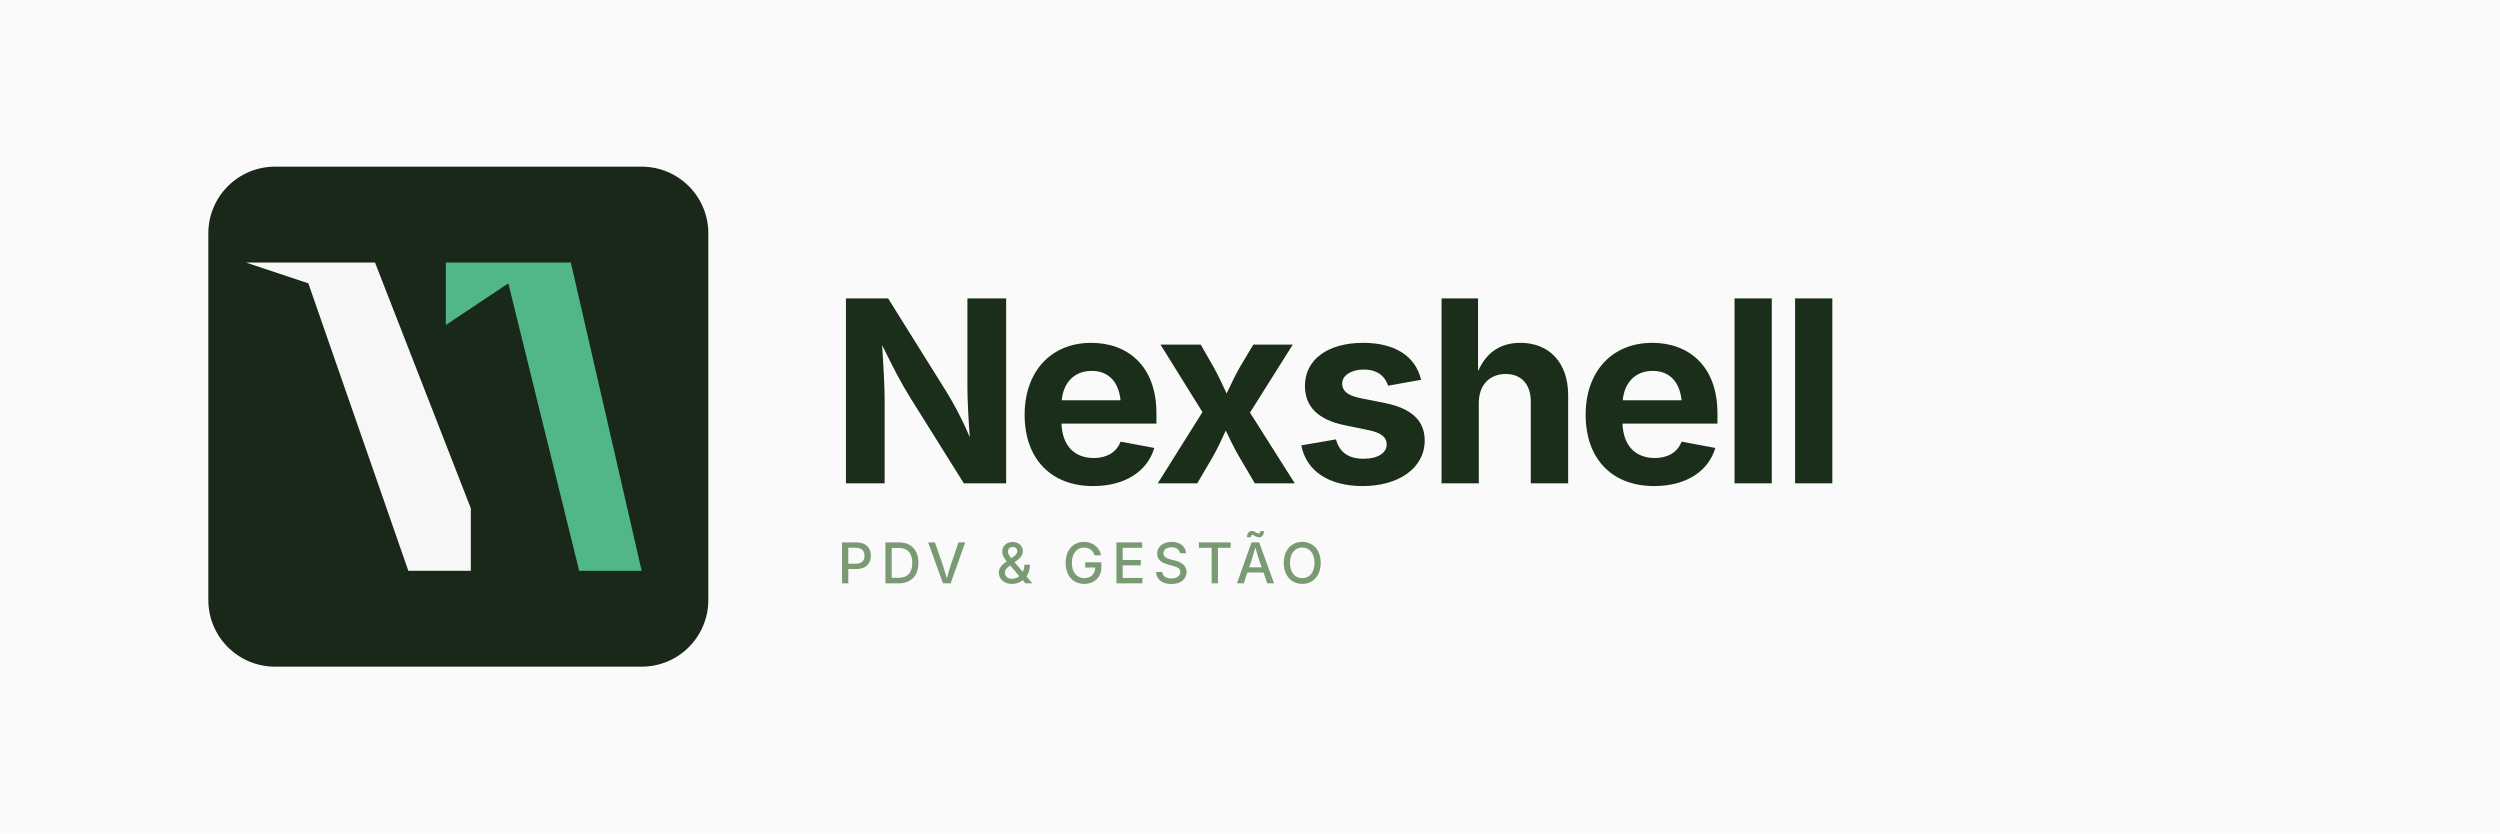
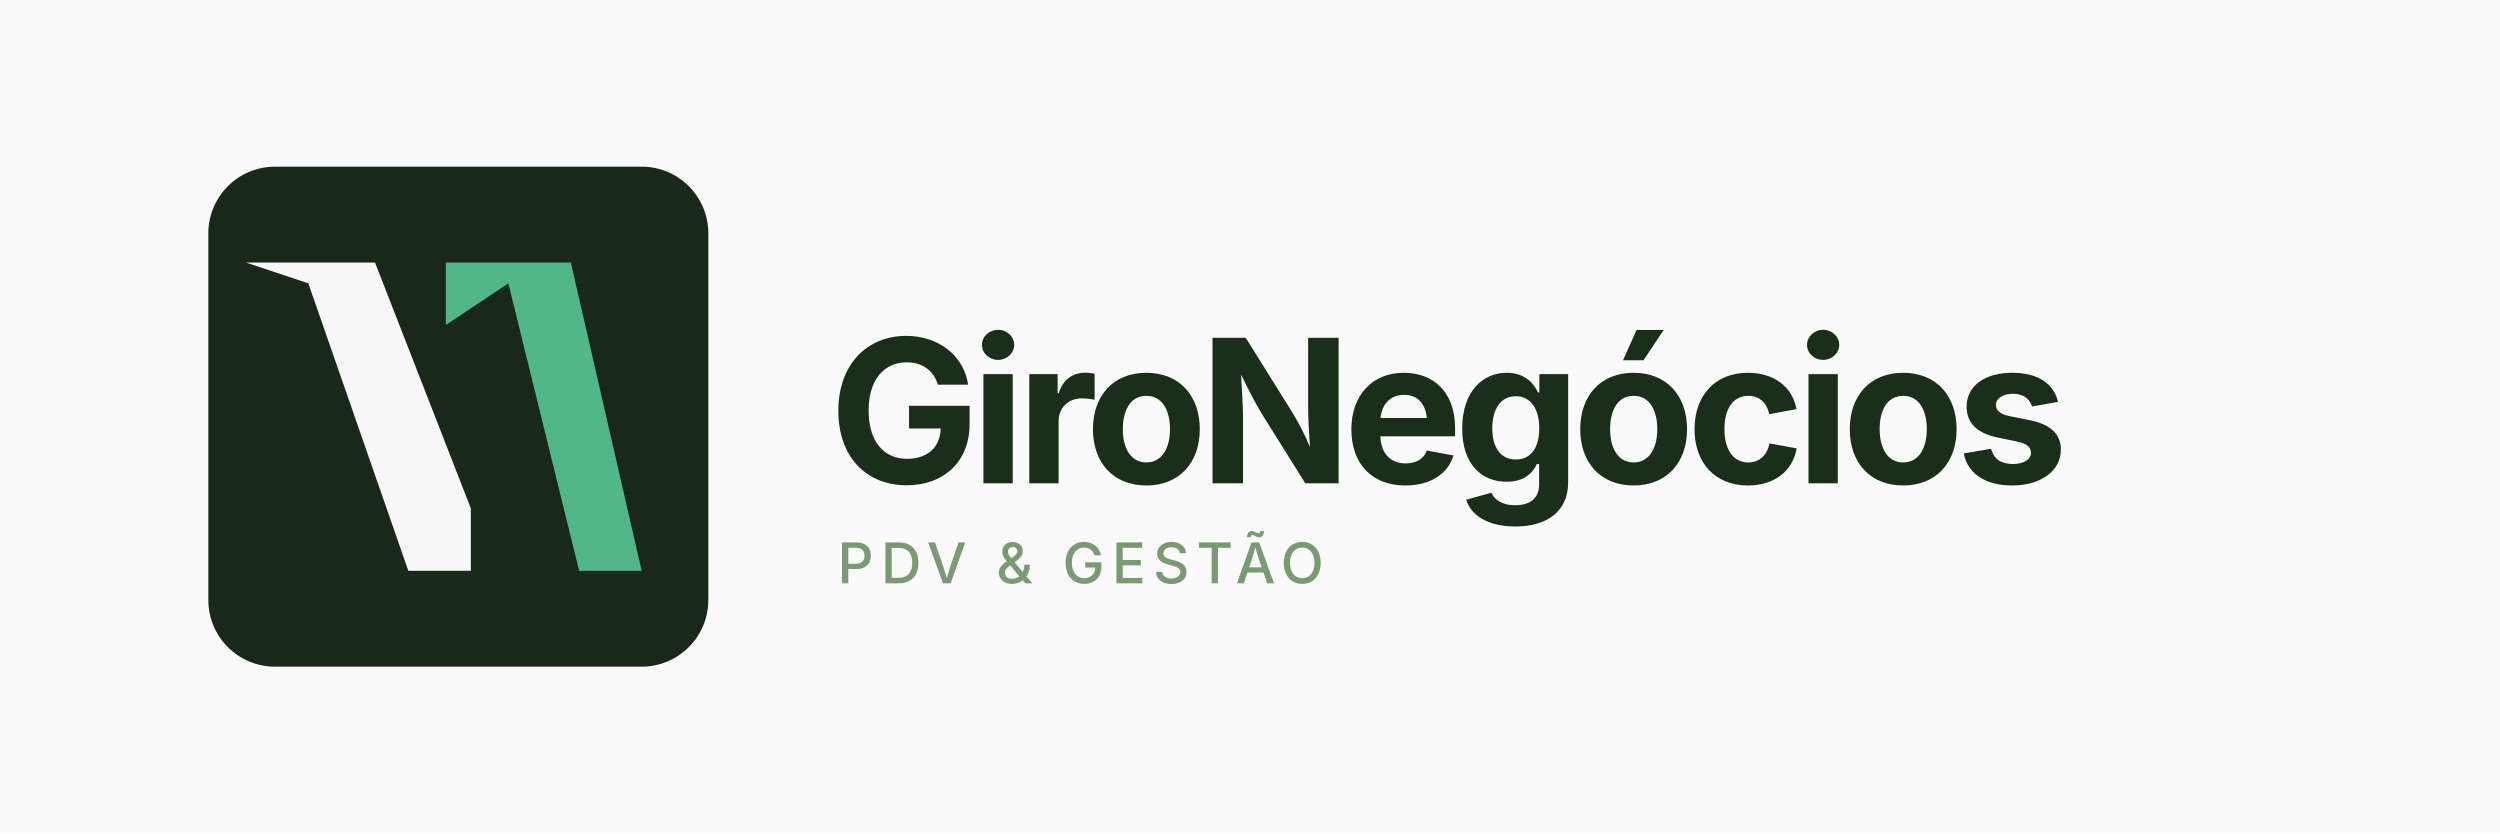
<svg xmlns="http://www.w3.org/2000/svg" viewBox="0 0 1200 400" width="1200" height="400">
  <rect width="1200" height="400" fill="#fafafa" />
  <g transform="translate(100, 80)">
    <rect width="240" height="240" rx="32" fill="#192819" />
    <path d="M 18 46 L 80 46 L 126 164 L 126 194 L 96 194 L 48 56 Z" fill="rgba(255,255,255,0.96)" />
    <path d="M 114 46 L 174 46 L 208 194 L 178 194 L 144 56 L 114 76 Z" fill="#52B788" />
  </g>
-   <text x="398" y="232" font-family="Inter, Geist, sans-serif" font-size="122" font-weight="700" fill="#1A2E1A" letter-spacing="-4">Nexshell</text>
+   <text x="398" y="232" font-family="Inter, Geist, sans-serif" font-size="96" font-weight="700" fill="#1A2E1A" letter-spacing="-4">GiroNegócios</text>
  <text x="402" y="280" font-family="Inter, Geist, sans-serif" font-size="27" font-weight="500" fill="#7A9A74" letter-spacing="3.5">PDV &amp; GESTÃO</text>
</svg>
